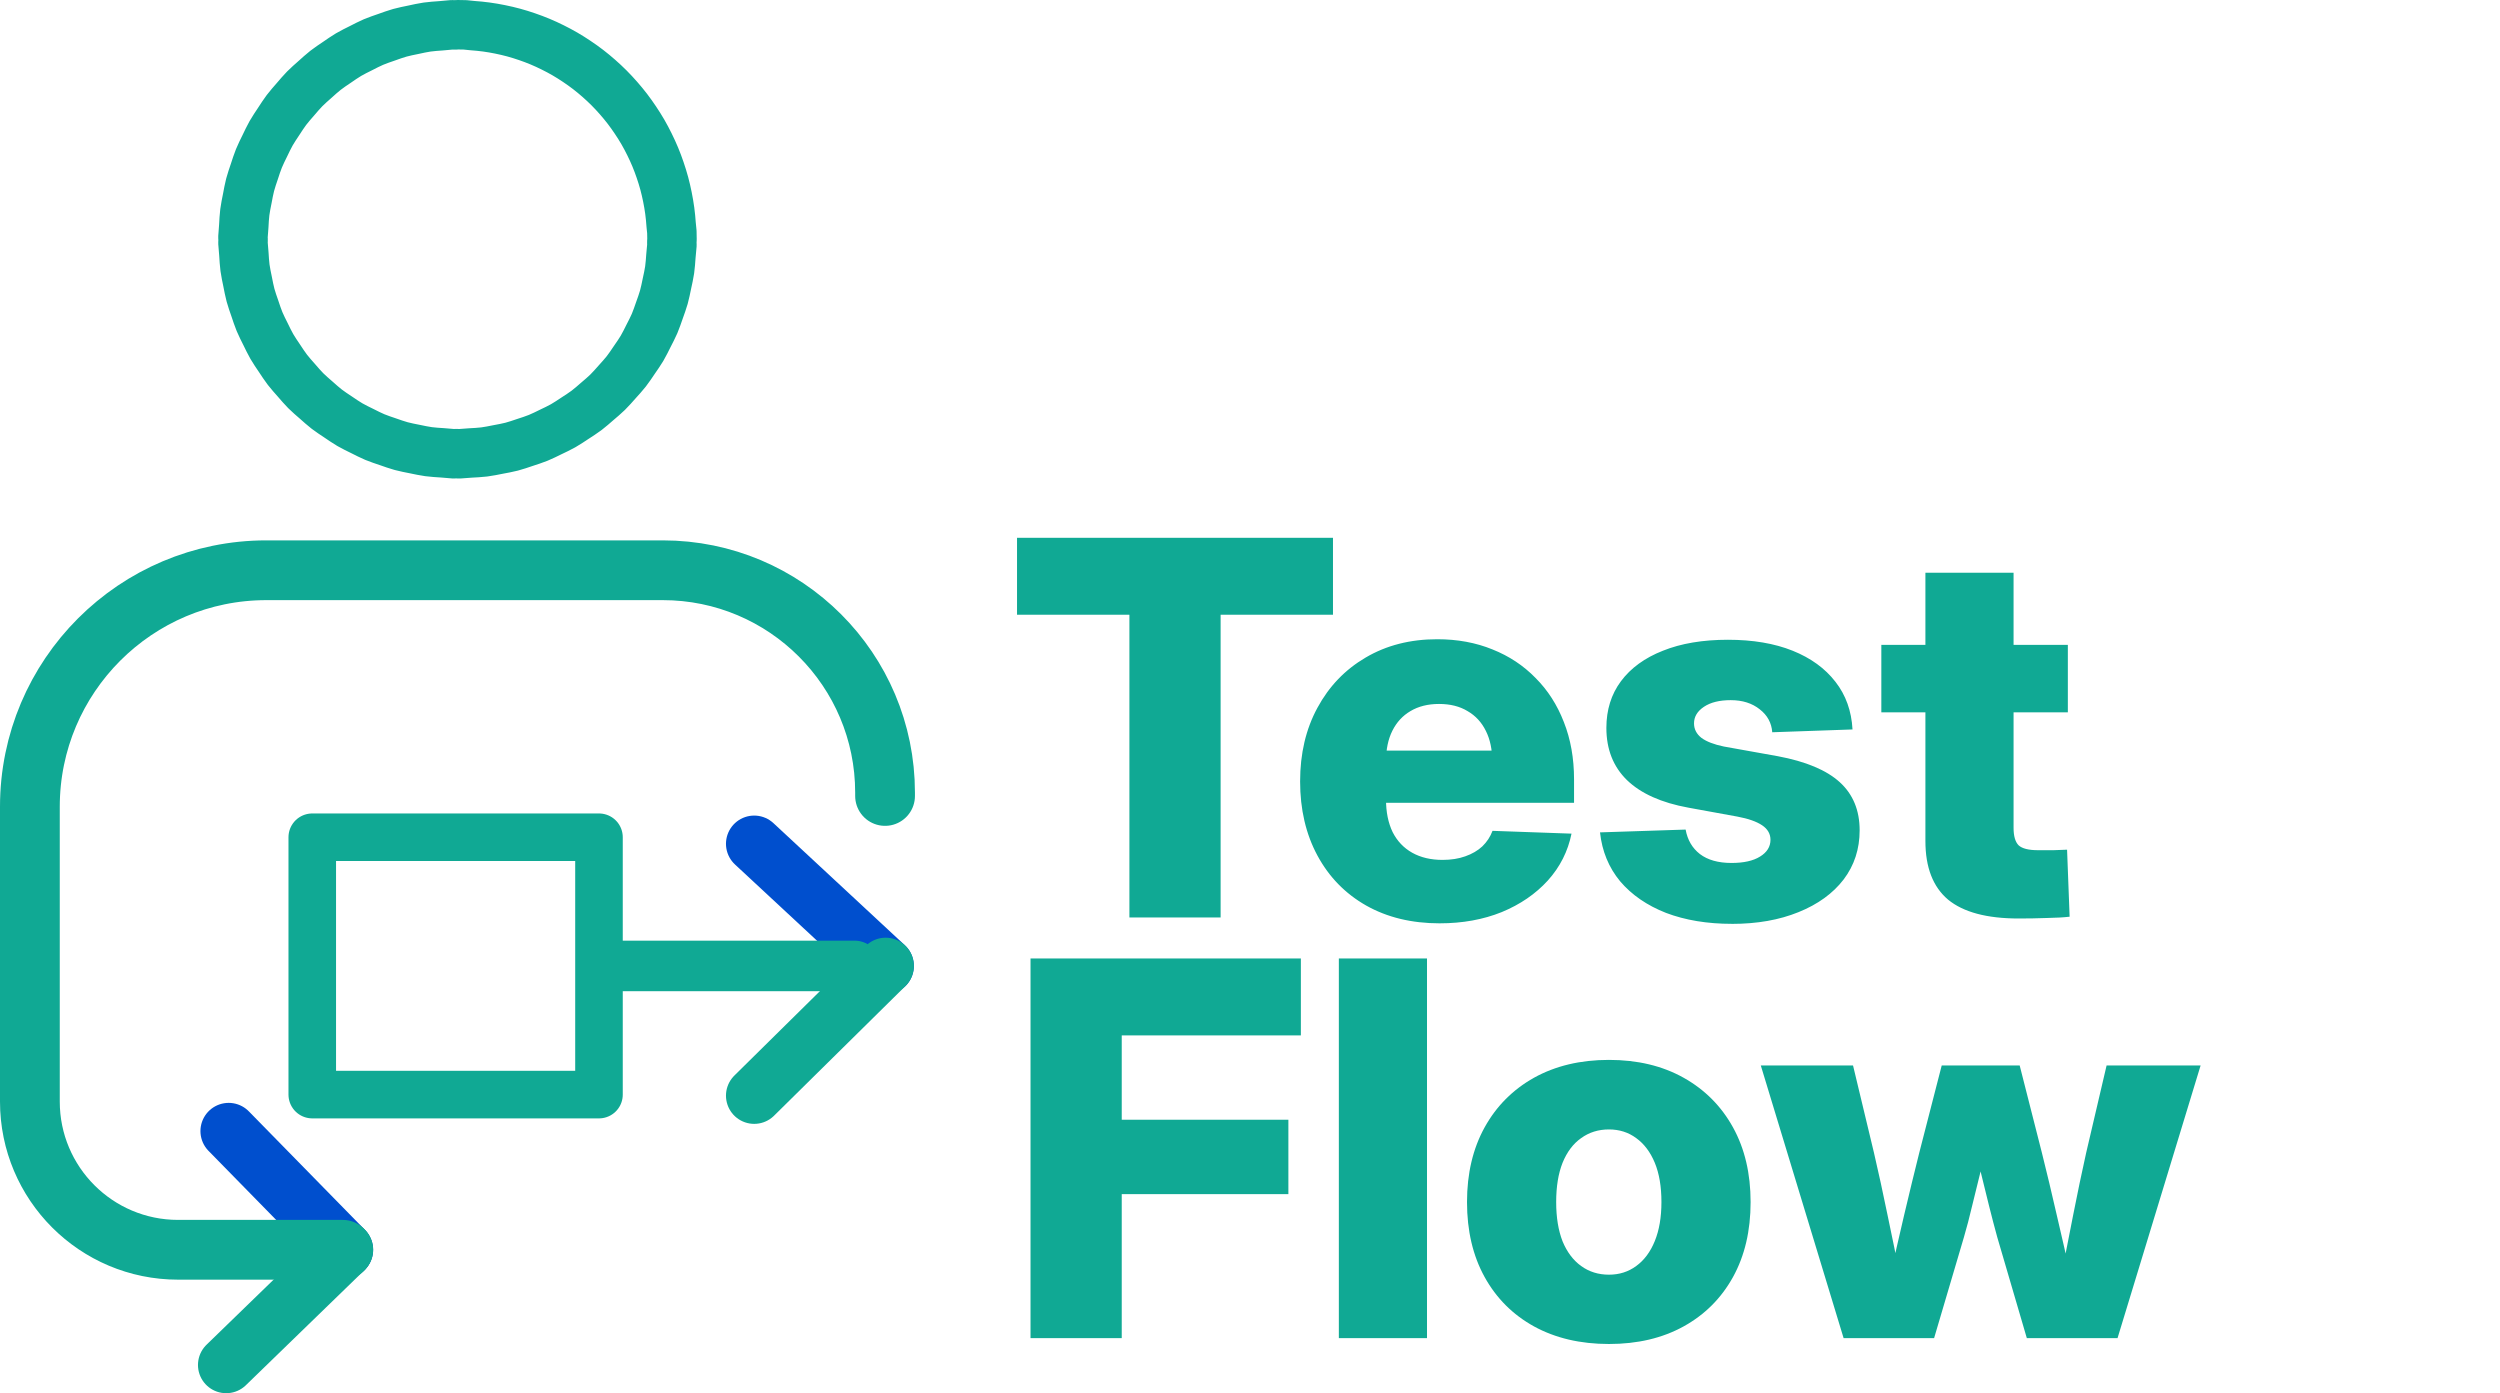
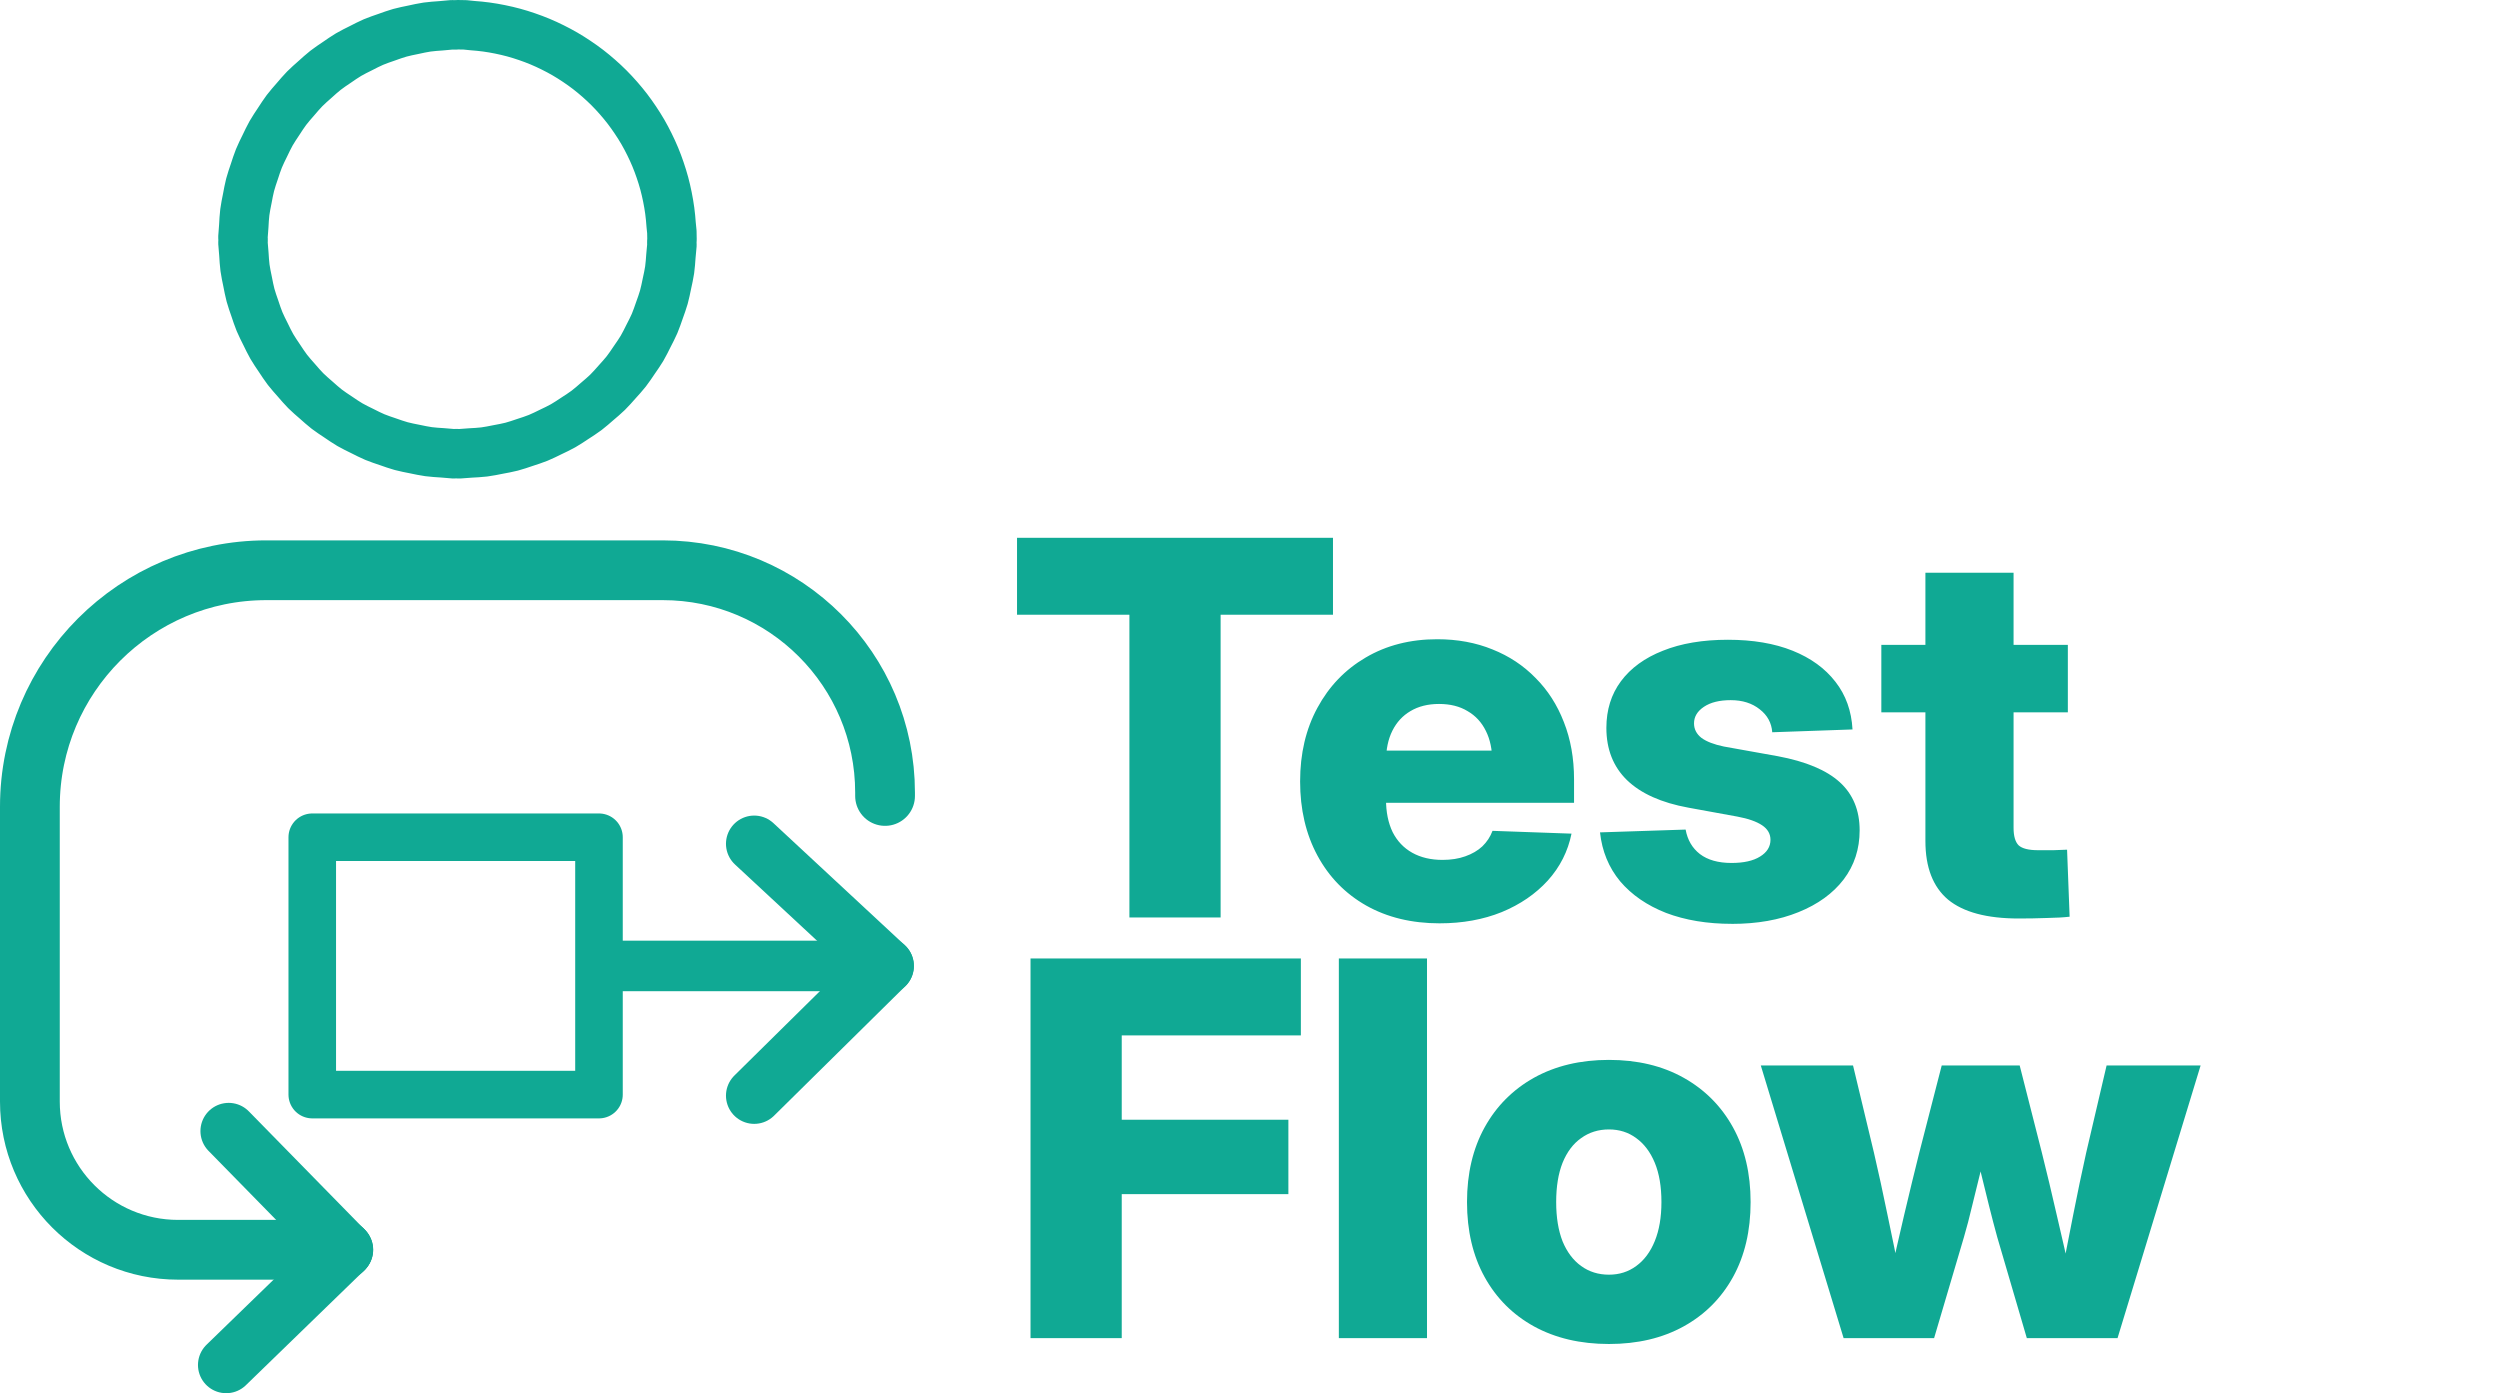
<svg xmlns="http://www.w3.org/2000/svg" width="175.765mm" height="97.931mm" viewBox="0 0 175.765 97.931" version="1.1" id="svg1">
  <defs id="defs1" />
  <g id="layer1" transform="translate(-16.05918,-87.44397)">
    <g id="g1">
      <path id="path370" style="fill:none;stroke:#10a994;stroke-width:3.477;stroke-linejoin:round;stroke-dasharray:none;stroke-dashoffset:3.78;stroke-opacity:1" d="m 48.243,89.183 a 15.084,15.084 0 0 0 -0.206,0.013 15.084,15.084 0 0 0 -0.203,-0.008 15.084,15.084 0 0 0 -0.772,0.07 15.084,15.084 0 0 0 -0.978,0.089 15.084,15.084 0 0 0 -0.962,0.189 15.084,15.084 0 0 0 -0.957,0.215 15.084,15.084 0 0 0 -0.926,0.311 15.084,15.084 0 0 0 -0.925,0.339 15.084,15.084 0 0 0 -0.874,0.427 15.084,15.084 0 0 0 -0.876,0.457 15.084,15.084 0 0 0 -0.815,0.539 15.084,15.084 0 0 0 -0.803,0.563 15.084,15.084 0 0 0 -0.745,0.646 15.084,15.084 0 0 0 -0.72,0.66 15.084,15.084 0 0 0 -0.649,0.73 15.084,15.084 0 0 0 -0.633,0.753 15.084,15.084 0 0 0 -0.549,0.809 15.084,15.084 0 0 0 -0.53,0.83 15.084,15.084 0 0 0 -0.436,0.867 15.084,15.084 0 0 0 -0.421,0.899 15.084,15.084 0 0 0 -0.319,0.915 15.084,15.084 0 0 0 -0.3,0.944 15.084,15.084 0 0 0 -0.199,0.959 15.084,15.084 0 0 0 -0.174,0.965 15.084,15.084 0 0 0 -0.073,0.976 15.084,15.084 0 0 0 -0.058,0.776 15.084,15.084 0 0 0 0.011,0.205 15.084,15.084 0 0 0 -0.01,0.204 15.084,15.084 0 0 0 0.064,0.78 15.084,15.084 0 0 0 0.08,0.969 15.084,15.084 0 0 0 0.181,0.965 15.084,15.084 0 0 0 0.207,0.961 15.084,15.084 0 0 0 0.302,0.923 15.084,15.084 0 0 0 0.331,0.93 15.084,15.084 0 0 0 0.423,0.885 15.084,15.084 0 0 0 0.446,0.872 15.084,15.084 0 0 0 0.532,0.82 15.084,15.084 0 0 0 0.56,0.812 15.084,15.084 0 0 0 0.631,0.74 15.084,15.084 0 0 0 0.659,0.732 15.084,15.084 0 0 0 0.732,0.66 15.084,15.084 0 0 0 0.741,0.634 15.084,15.084 0 0 0 0.812,0.561 15.084,15.084 0 0 0 0.815,0.531 15.084,15.084 0 0 0 0.882,0.453 15.084,15.084 0 0 0 0.875,0.42 15.084,15.084 0 0 0 0.93,0.333 15.084,15.084 0 0 0 0.923,0.303 15.084,15.084 0 0 0 0.967,0.21 15.084,15.084 0 0 0 0.956,0.18 15.084,15.084 0 0 0 0.982,0.082 15.084,15.084 0 0 0 0.77,0.065 15.084,15.084 0 0 0 0.204,-0.009 15.084,15.084 0 0 0 0.205,0.011 15.084,15.084 0 0 0 0.783,-0.058 15.084,15.084 0 0 0 0.966,-0.071 15.084,15.084 0 0 0 0.975,-0.174 15.084,15.084 0 0 0 0.954,-0.197 15.084,15.084 0 0 0 0.93,-0.295 15.084,15.084 0 0 0 0.932,-0.324 15.084,15.084 0 0 0 0.888,-0.415 15.084,15.084 0 0 0 0.874,-0.438 15.084,15.084 0 0 0 0.829,-0.528 15.084,15.084 0 0 0 0.814,-0.55 15.084,15.084 0 0 0 0.749,-0.628 15.084,15.084 0 0 0 0.733,-0.649 15.084,15.084 0 0 0 0.669,-0.727 15.084,15.084 0 0 0 0.64,-0.736 15.084,15.084 0 0 0 0.567,-0.807 15.084,15.084 0 0 0 0.538,-0.81 15.084,15.084 0 0 0 0.458,-0.875 15.084,15.084 0 0 0 0.429,-0.875 15.084,15.084 0 0 0 0.34,-0.924 15.084,15.084 0 0 0 0.312,-0.925 15.084,15.084 0 0 0 0.216,-0.953 15.084,15.084 0 0 0 0.191,-0.966 15.084,15.084 0 0 0 0.09,-0.976 15.084,15.084 0 0 0 0.071,-0.773 15.084,15.084 0 0 0 -0.008,-0.203 15.084,15.084 0 0 0 0.013,-0.206 l -0.009,-0.516 a 15.084,15.084 0 0 0 -0.052,-0.518 15.084,15.084 0 0 0 -0.097,-0.975 15.084,15.084 0 0 0 -0.164,-0.967 15.084,15.084 0 0 0 -0.221,-0.948 15.084,15.084 0 0 0 -0.291,-0.946 15.084,15.084 0 0 0 -0.343,-0.912 A 15.084,15.084 0 0 0 61.72,97.592 15.084,15.084 0 0 0 61.259,96.726 15.084,15.084 0 0 0 60.738,95.895 15.084,15.084 0 0 0 60.171,95.1 15.084,15.084 0 0 0 59.546,94.34 15.084,15.084 0 0 0 58.879,93.625 15.084,15.084 0 0 0 58.163,92.955 15.084,15.084 0 0 0 57.406,92.33 15.084,15.084 0 0 0 56.612,91.762 15.084,15.084 0 0 0 55.779,91.239 15.084,15.084 0 0 0 54.915,90.777 15.084,15.084 0 0 0 54.026,90.369 15.084,15.084 0 0 0 53.107,90.022 15.084,15.084 0 0 0 52.169,89.732 15.084,15.084 0 0 0 51.22,89.509 15.084,15.084 0 0 0 50.249,89.343 15.084,15.084 0 0 0 49.278,89.245 15.084,15.084 0 0 0 48.759,89.192 Z" />
-       <path style="fill:none;stroke:#004fce;stroke-width:3.969;stroke-linecap:round;stroke-linejoin:round;stroke-dashoffset:3.78;stroke-opacity:1" d="m 40.309,175.311 -8.173,-8.344 z" id="path2" />
+       <path style="fill:none;stroke:#10a994;stroke-width:3.969;stroke-linecap:round;stroke-linejoin:round;stroke-dashoffset:3.78;stroke-opacity:1" d="m 40.309,175.311 -8.173,-8.344 z" id="path2" />
      <path style="fill:none;stroke:#10a994;stroke-width:3.969;stroke-linecap:round;stroke-linejoin:round;stroke-dashoffset:3.78;stroke-opacity:1" d="m 31.962,183.41 8.347,-8.099 z" id="path3" />
      <path id="path4" style="fill:none;stroke:#10a994;stroke-width:4.202;stroke-linecap:round;stroke-linejoin:round;stroke-dashoffset:3.78;stroke-opacity:1" d="M 40.156,175.311 H 28.58 A 10.42,10.42 0 0 1 18.16,164.891 v -20.727 a 16.628,16.628 0 0 1 16.628,-16.628 v 0 h 27.864 a 15.632,15.632 0 0 1 15.632,15.632 l 2e-6,0.237" />
-       <path style="fill:none;stroke:#004fce;stroke-width:3.969;stroke-linecap:round;stroke-linejoin:round;stroke-dashoffset:3.78;stroke-opacity:1" d="m 78.325,155.354 -9.241,-8.586 z" id="path2-6" />
+       <path style="fill:none;stroke:#10a994;stroke-width:3.969;stroke-linecap:round;stroke-linejoin:round;stroke-dashoffset:3.78;stroke-opacity:1" d="m 78.325,155.354 -9.241,-8.586 z" id="path2-6" />
      <path style="fill:none;stroke:#10a994;stroke-width:3.969;stroke-linecap:round;stroke-linejoin:round;stroke-dashoffset:3.78;stroke-opacity:1" d="m 69.084,164.474 9.241,-9.12 z" id="path3-7" />
      <path style="fill:none;stroke:#10a994;stroke-width:3.552;stroke-linecap:round;stroke-linejoin:round;stroke-dashoffset:3.78;stroke-opacity:1" d="M 76.153,155.354 H 59.227 Z" id="path5" />
      <rect style="fill:none;stroke:#10a994;stroke-width:3.344;stroke-linecap:round;stroke-linejoin:round;stroke-dasharray:none;stroke-dashoffset:3.78;stroke-opacity:1" id="rect5" width="20.158" height="18.094" x="38.013" y="146.307" />
      <g id="text6" style="font-weight:bold;font-size:36.689px;line-height:0.8;font-family:'Roboto Slab';-inkscape-font-specification:'Roboto Slab Bold';fill:#004fce;stroke-width:3.969;stroke-linecap:round;stroke-linejoin:round;stroke-dashoffset:3.78" aria-label="Test&#10;Flow">
        <path style="font-weight:800;font-family:'Inter 28pt';-inkscape-font-specification:'Inter 28pt Ultra-Bold';baseline-shift:baseline;fill:#10a994;fill-opacity:1" d="m 87.562,130.665 v -5.41 h 22.214 v 5.41 h -7.9 v 21.282 h -6.413 v -21.282 z m 29.72,21.695 c -1.971,0 -3.696,-0.418 -5.177,-1.254 -1.469,-0.836 -2.61,-2.006 -3.422,-3.511 -0.812,-1.505 -1.218,-3.243 -1.218,-5.213 0,-1.959 0.406,-3.684 1.218,-5.177 0.812,-1.505 1.941,-2.681 3.386,-3.529 1.457,-0.86 3.135,-1.29 5.034,-1.29 1.421,0 2.717,0.239 3.887,0.717 1.17,0.466 2.18,1.135 3.028,2.006 0.86,0.86 1.523,1.893 1.989,3.099 0.478,1.206 0.717,2.55 0.717,4.031 v 1.648 h -17.216 v -3.672 h 14.296 l -2.83,0.77 c 0,-0.836 -0.149,-1.553 -0.448,-2.15 -0.299,-0.609 -0.729,-1.075 -1.29,-1.397 -0.549,-0.334 -1.218,-0.502 -2.006,-0.502 -0.776,0 -1.445,0.167 -2.006,0.502 -0.549,0.322 -0.973,0.782 -1.272,1.379 -0.299,0.597 -0.448,1.314 -0.448,2.15 v 2.687 c 0,0.884 0.155,1.648 0.466,2.293 0.322,0.633 0.782,1.117 1.379,1.451 0.597,0.334 1.308,0.502 2.132,0.502 0.597,0 1.129,-0.084 1.594,-0.251 0.478,-0.167 0.878,-0.4 1.2,-0.699 0.322,-0.311 0.561,-0.675 0.717,-1.093 l 5.554,0.197 c -0.251,1.242 -0.806,2.341 -1.666,3.296 -0.86,0.944 -1.941,1.684 -3.243,2.221 -1.302,0.525 -2.753,0.788 -4.353,0.788 z m 20.548,0.036 c -1.744,0 -3.29,-0.257 -4.64,-0.77 -1.338,-0.525 -2.412,-1.266 -3.225,-2.221 -0.8,-0.967 -1.272,-2.114 -1.415,-3.44 l 6.019,-0.197 c 0.131,0.729 0.466,1.302 1.003,1.72 0.549,0.418 1.29,0.627 2.221,0.627 0.86,0 1.529,-0.149 2.006,-0.448 0.49,-0.299 0.735,-0.693 0.735,-1.182 0,-0.418 -0.197,-0.758 -0.591,-1.021 -0.394,-0.263 -0.973,-0.466 -1.738,-0.609 l -3.44,-0.627 c -1.899,-0.346 -3.338,-0.991 -4.317,-1.935 -0.967,-0.944 -1.451,-2.168 -1.451,-3.672 0,-1.266 0.34,-2.359 1.021,-3.278 0.693,-0.932 1.678,-1.648 2.956,-2.15 1.278,-0.514 2.801,-0.77 4.568,-0.77 1.756,0 3.272,0.257 4.55,0.77 1.278,0.514 2.281,1.242 3.01,2.186 0.729,0.932 1.129,2.048 1.2,3.35 l -5.643,0.197 c -0.048,-0.657 -0.34,-1.194 -0.878,-1.612 -0.537,-0.43 -1.218,-0.645 -2.042,-0.645 -0.788,0 -1.415,0.155 -1.881,0.466 -0.466,0.311 -0.699,0.699 -0.699,1.164 0,0.406 0.173,0.746 0.52,1.021 0.358,0.263 0.884,0.466 1.576,0.609 l 3.798,0.681 c 1.971,0.37 3.422,0.979 4.353,1.827 0.932,0.848 1.397,1.977 1.397,3.386 0,1.314 -0.376,2.466 -1.129,3.458 -0.752,0.979 -1.809,1.744 -3.171,2.293 -1.35,0.549 -2.908,0.824 -4.676,0.824 z m 23.611,-19.616 v 4.747 h -13.113 v -4.747 z m -10.014,-5.07 h 6.198 v 17.932 c 0,0.585 0.119,0.997 0.358,1.236 0.251,0.227 0.705,0.34 1.362,0.34 h 1.093 c 0.442,-0.012 0.758,-0.024 0.949,-0.036 l 0.179,4.712 c -0.406,0.048 -0.938,0.078 -1.594,0.09 -0.657,0.024 -1.32,0.036 -1.989,0.036 -2.233,0 -3.887,-0.442 -4.962,-1.326 -1.063,-0.896 -1.594,-2.269 -1.594,-4.12 z" id="path1" />
        <path style="font-weight:800;font-family:'Inter 28pt';-inkscape-font-specification:'Inter 28pt Ultra-Bold';baseline-shift:baseline;fill:#10a994;fill-opacity:1" d="M 88.511,181.523 V 154.83 h 19.007 v 5.41 H 94.924 v 5.93 h 11.716 v 5.231 H 94.924 v 10.122 z M 116.386,154.83 v 13.346 13.346 h -6.198 V 154.83 Z m 12.791,27.105 c -2.006,0 -3.762,-0.412 -5.267,-1.236 -1.493,-0.824 -2.651,-1.983 -3.475,-3.475 -0.824,-1.493 -1.236,-3.249 -1.236,-5.267 0,-2.006 0.412,-3.756 1.236,-5.249 0.824,-1.493 1.983,-2.657 3.475,-3.493 1.505,-0.836 3.26,-1.254 5.267,-1.254 2.006,0 3.756,0.418 5.249,1.254 1.493,0.836 2.651,2 3.475,3.493 0.824,1.493 1.236,3.243 1.236,5.249 0,2.018 -0.412,3.774 -1.236,5.267 -0.824,1.493 -1.983,2.651 -3.475,3.475 -1.493,0.824 -3.243,1.236 -5.249,1.236 z m 0,-4.873 c 0.729,0 1.367,-0.203 1.917,-0.609 0.561,-0.406 0.997,-0.991 1.308,-1.756 0.311,-0.764 0.466,-1.678 0.466,-2.741 0,-1.087 -0.155,-2.006 -0.466,-2.759 -0.311,-0.752 -0.746,-1.332 -1.308,-1.738 -0.549,-0.406 -1.188,-0.609 -1.917,-0.609 -0.74,0 -1.391,0.203 -1.953,0.609 -0.561,0.394 -0.997,0.973 -1.308,1.738 -0.299,0.752 -0.448,1.672 -0.448,2.759 0,1.075 0.149,1.994 0.448,2.759 0.311,0.752 0.746,1.332 1.308,1.738 0.561,0.406 1.212,0.609 1.953,0.609 z m 16.499,4.461 -5.822,-19.169 h 6.485 l 1.469,6.127 c 0.322,1.385 0.639,2.836 0.949,4.353 0.322,1.517 0.633,3.045 0.932,4.586 h -0.788 c 0.334,-1.541 0.681,-3.069 1.039,-4.586 0.358,-1.517 0.711,-2.968 1.057,-4.353 l 1.576,-6.127 h 5.482 l 1.559,6.127 c 0.346,1.385 0.693,2.836 1.039,4.353 0.358,1.517 0.705,3.045 1.039,4.586 h -0.77 c 0.299,-1.541 0.597,-3.063 0.896,-4.568 0.299,-1.517 0.603,-2.974 0.914,-4.371 l 1.433,-6.127 h 6.61 l -2.92,9.584 -2.92,9.584 h -6.378 l -2.078,-7.094 c -0.191,-0.693 -0.382,-1.421 -0.573,-2.186 -0.191,-0.764 -0.382,-1.541 -0.573,-2.329 -0.179,-0.788 -0.364,-1.547 -0.555,-2.275 h 1.057 c -0.179,0.729 -0.364,1.487 -0.555,2.275 -0.191,0.788 -0.382,1.565 -0.573,2.329 -0.179,0.764 -0.37,1.493 -0.573,2.186 l -2.096,7.094 z" id="path6" />
      </g>
    </g>
  </g>
</svg>
